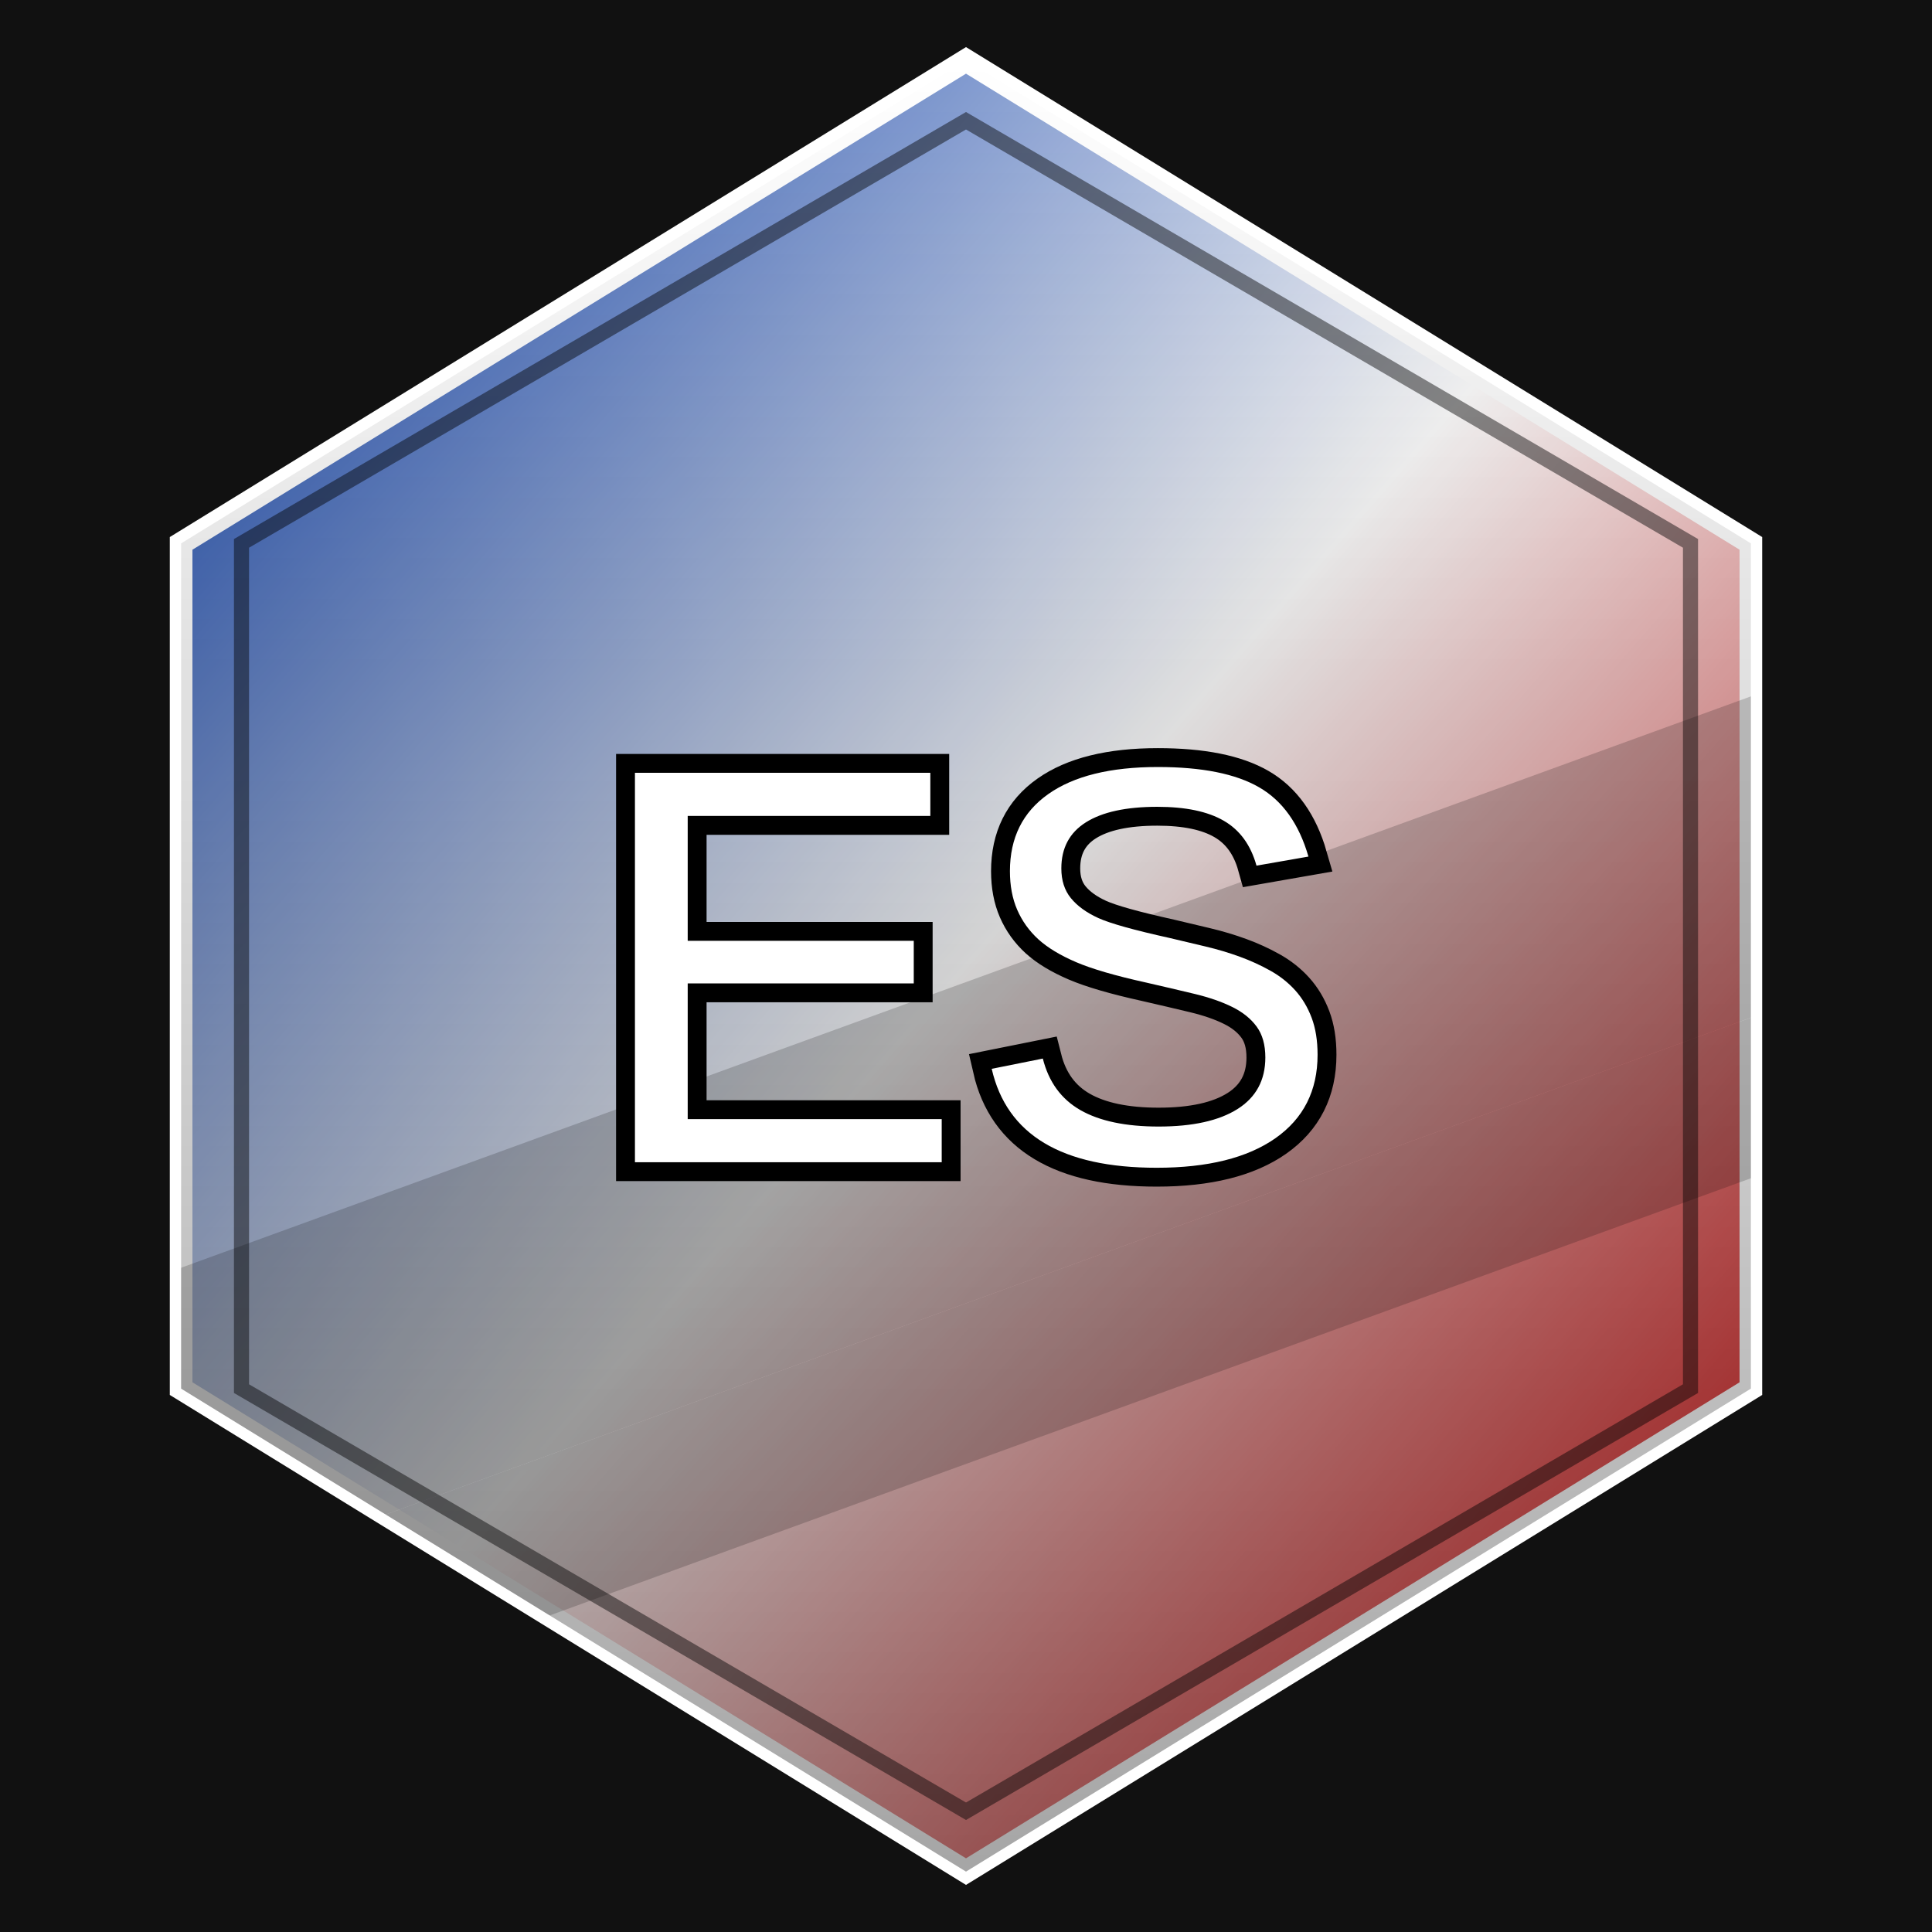
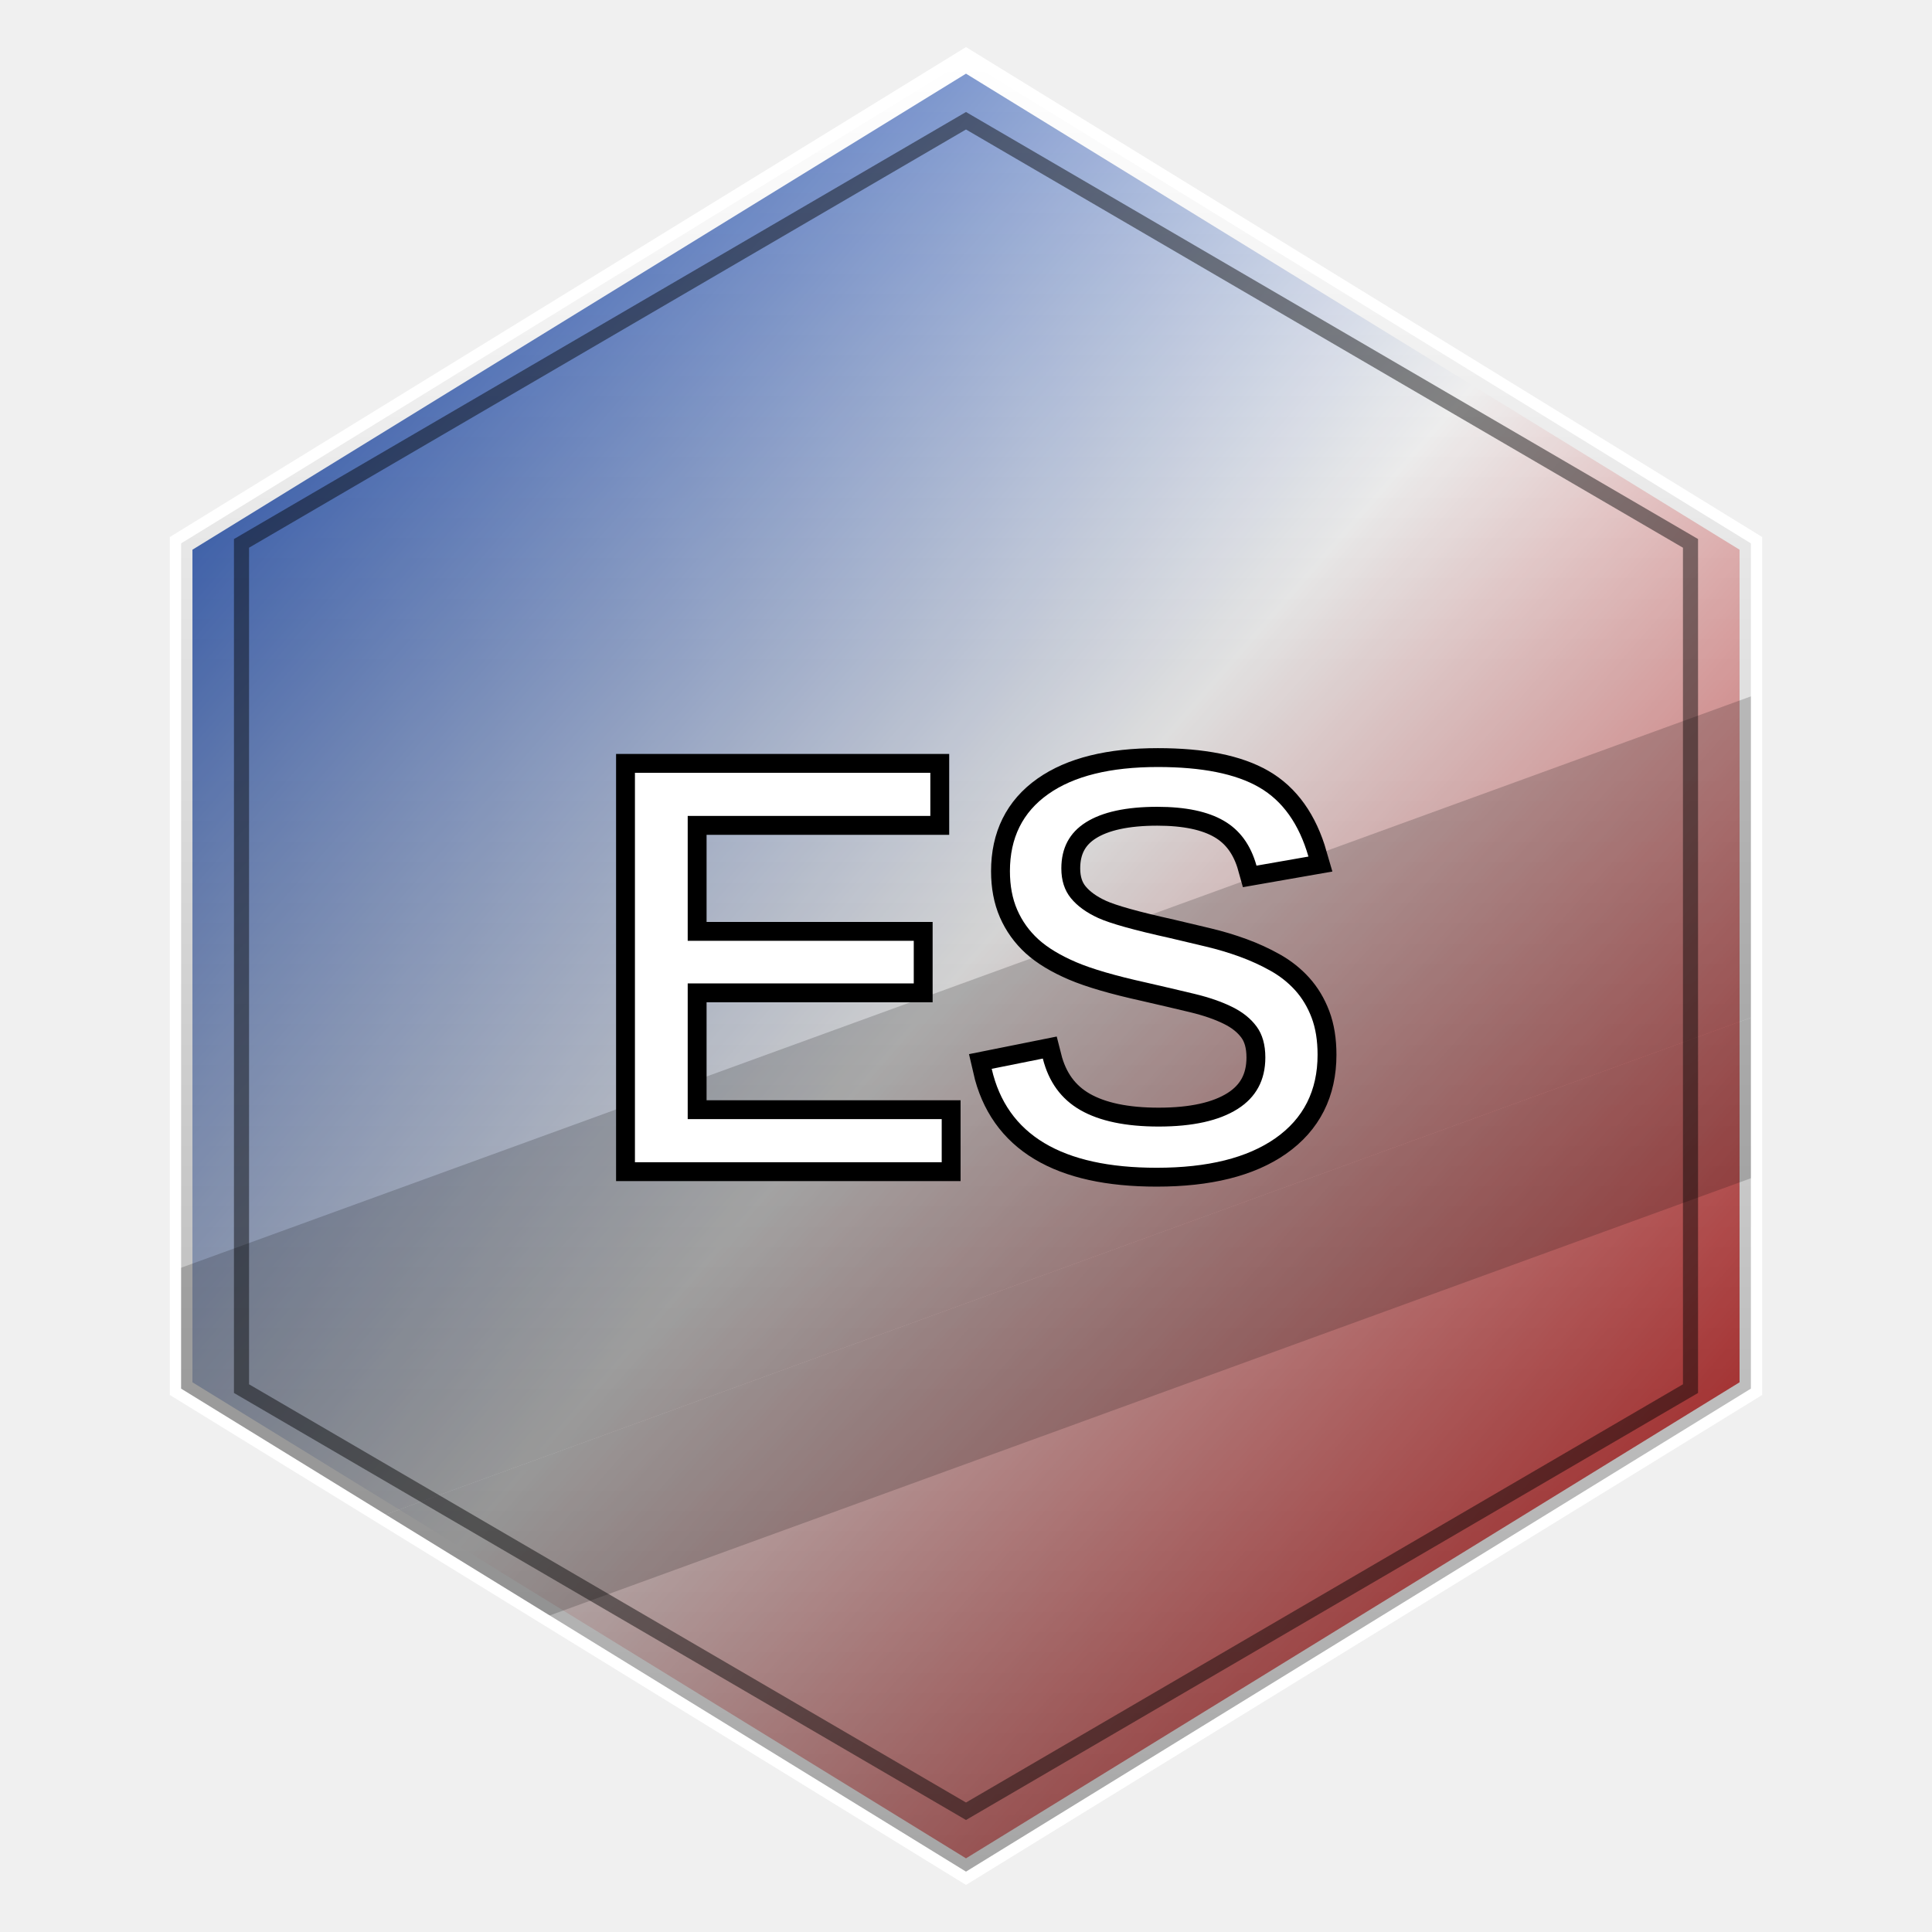
<svg xmlns="http://www.w3.org/2000/svg" width="512" height="512" viewBox="0 0 512 512" version="1.1">
  <defs>
    <linearGradient id="bgGrad" x1="0%" y1="0%" x2="100%" y2="100%">
      <stop offset="0%" stop-color="#0033A0" />
      <stop offset="50%" stop-color="#FFFFFF" />
      <stop offset="100%" stop-color="#D00000" />
    </linearGradient>
    <linearGradient id="innerGrad" x1="0%" y1="0%" x2="0%" y2="100%">
      <stop offset="0%" stop-color="#000000" stop-opacity="0.0" />
      <stop offset="100%" stop-color="#000000" stop-opacity="0.35" />
    </linearGradient>
    <clipPath id="hexClip">
      <polygon points="         256,16         464,144         464,368         256,496         48,368         48,144       " />
    </clipPath>
  </defs>
-   <rect width="512" height="512" fill="#111111" />
  <polygon points="256,16 464,144 464,368 256,496 48,368 48,144" fill="url(#bgGrad)" stroke="#ffffff" stroke-width="6" />
  <polygon points="256,32 448,144 448,368 256,480 64,368 64,144" fill="none" stroke="#000000" stroke-opacity="0.45" stroke-width="4" />
  <polygon points="256,16 464,144 464,368 256,496 48,368 48,144" fill="url(#innerGrad)" clip-path="url(#hexClip)" />
  <g opacity="0.18" clip-path="url(#hexClip)">
    <rect x="-50" y="260" width="612" height="80" fill="#000000" transform="rotate(-20 256 256)" />
    <rect x="-80" y="340" width="612" height="40" fill="#000000" transform="rotate(-20 256 256)" />
  </g>
  <text x="256" y="256" font-family="Arial Black, Arial, sans-serif" font-size="150" fill="#ffffff" text-anchor="middle" dominant-baseline="central" paint-order="stroke" stroke="#000000" stroke-width="10">
    ES
  </text>
</svg>
